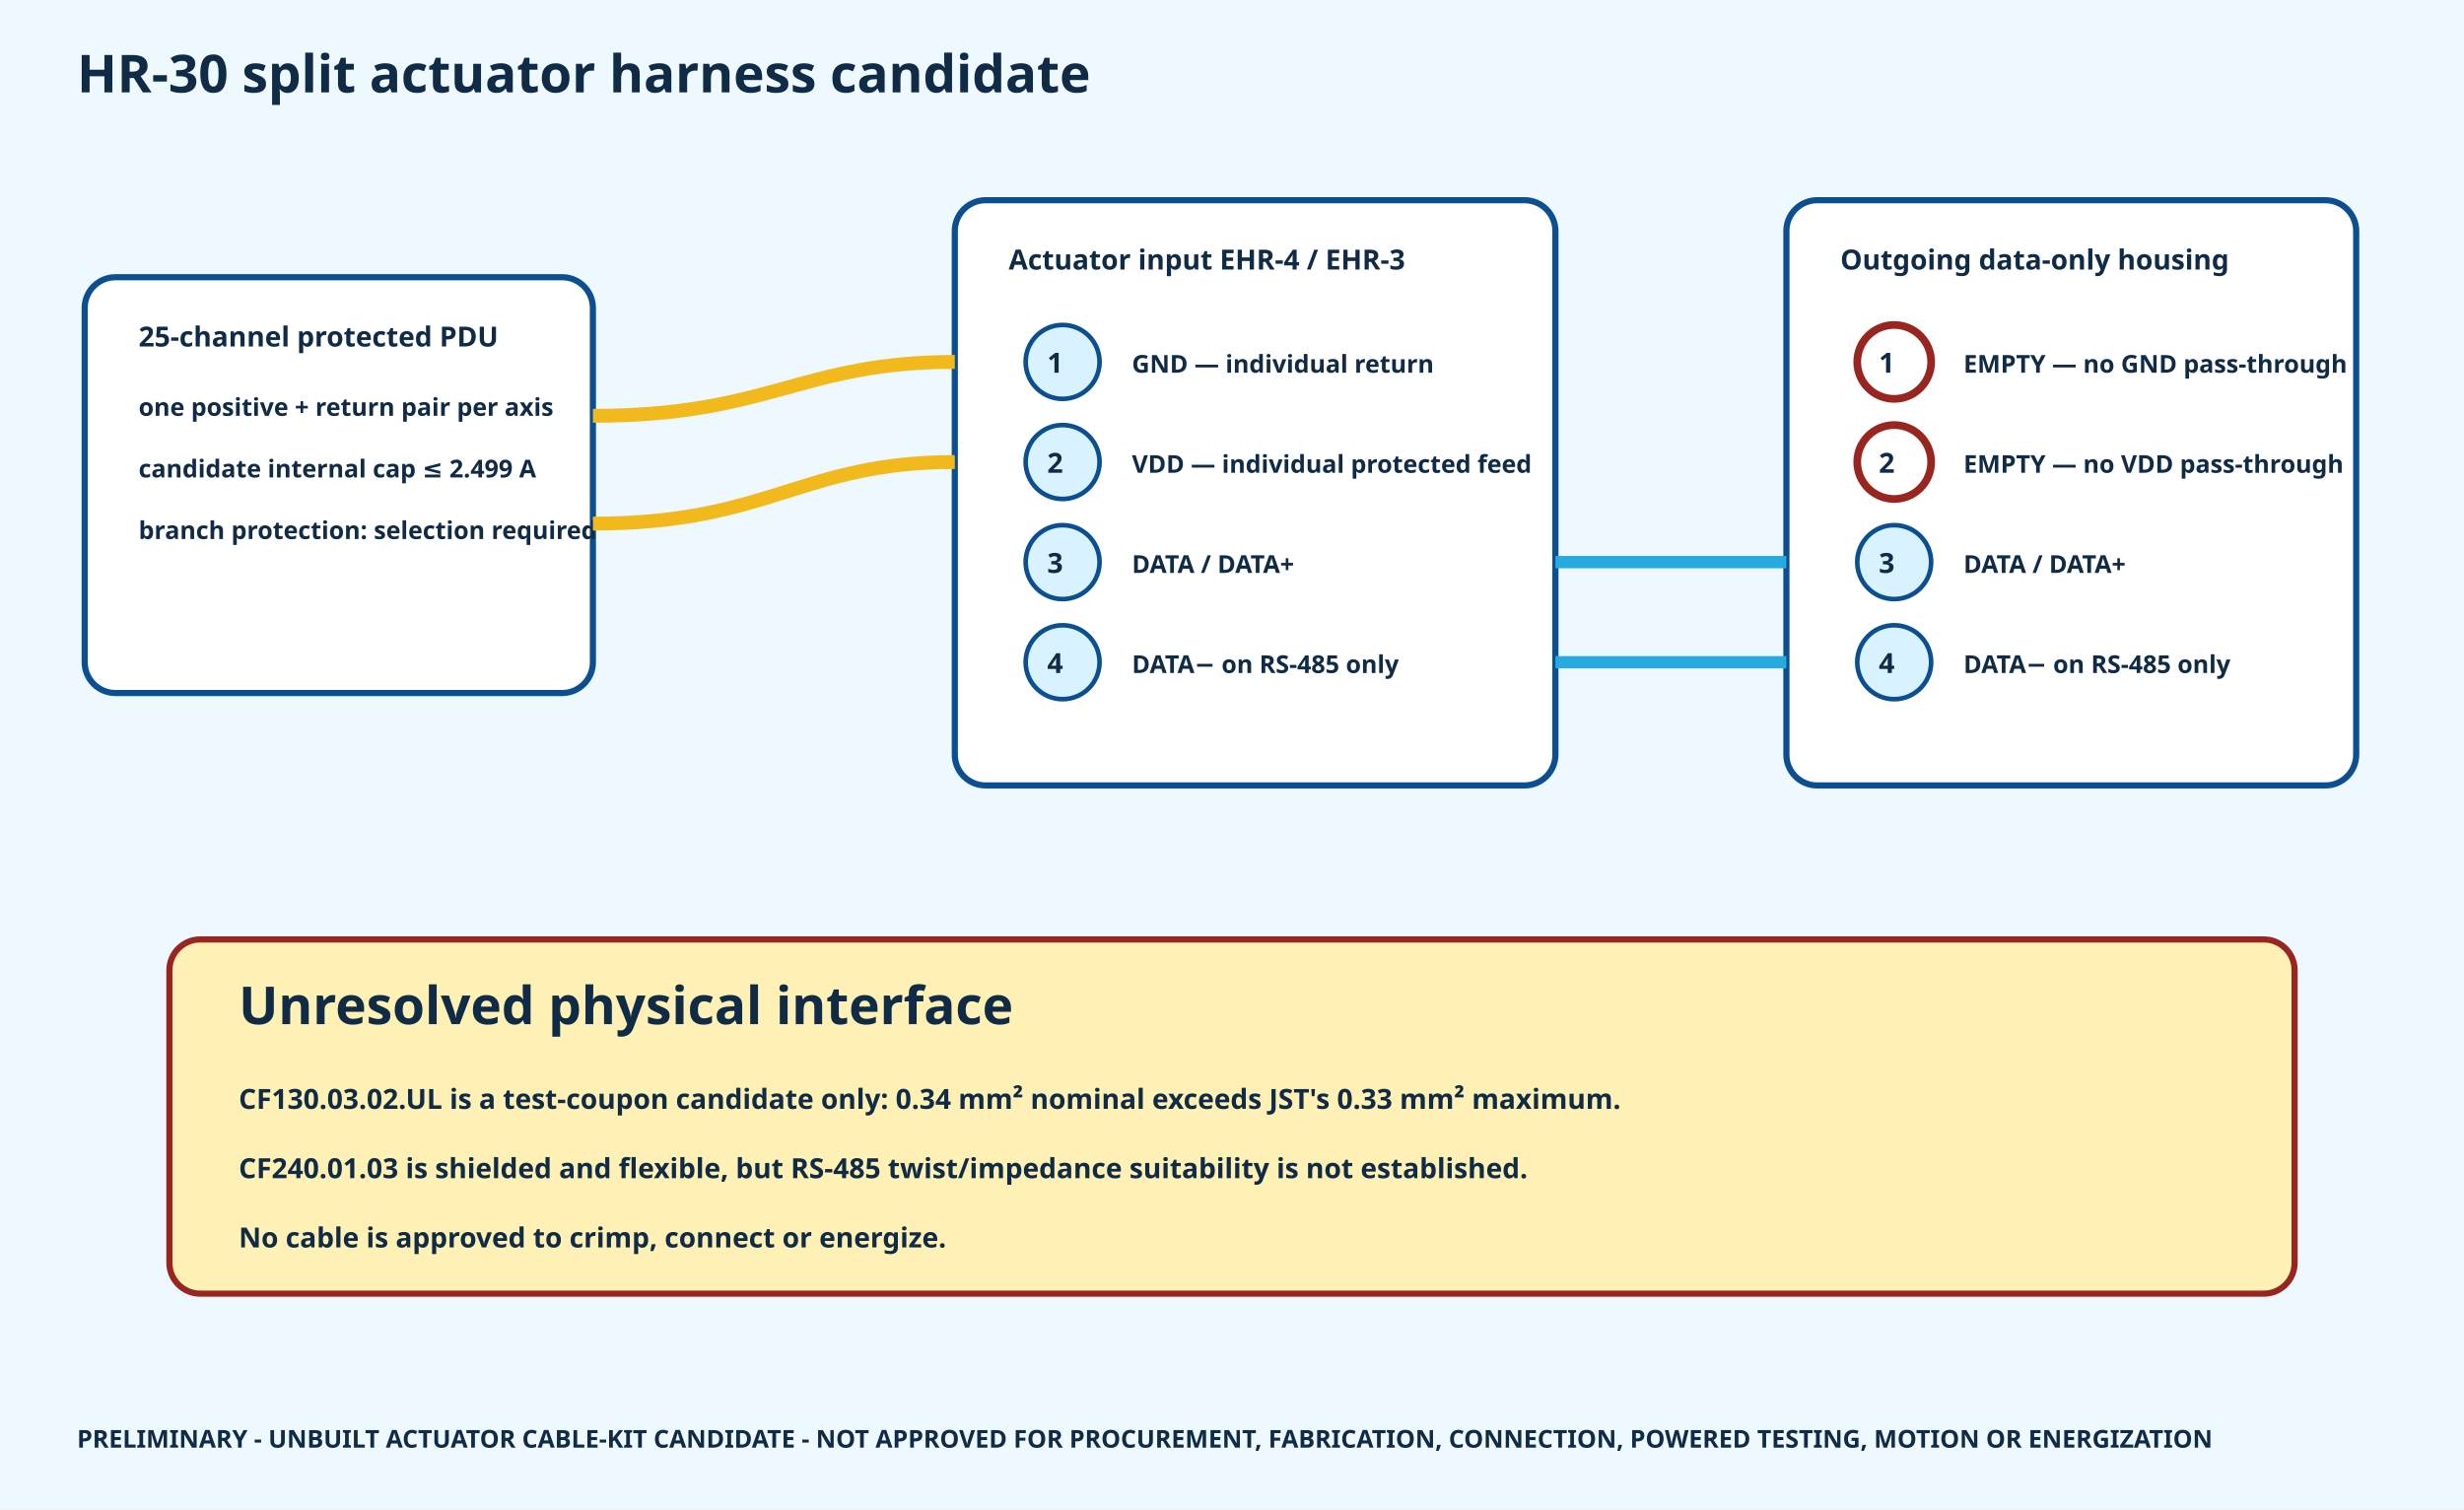
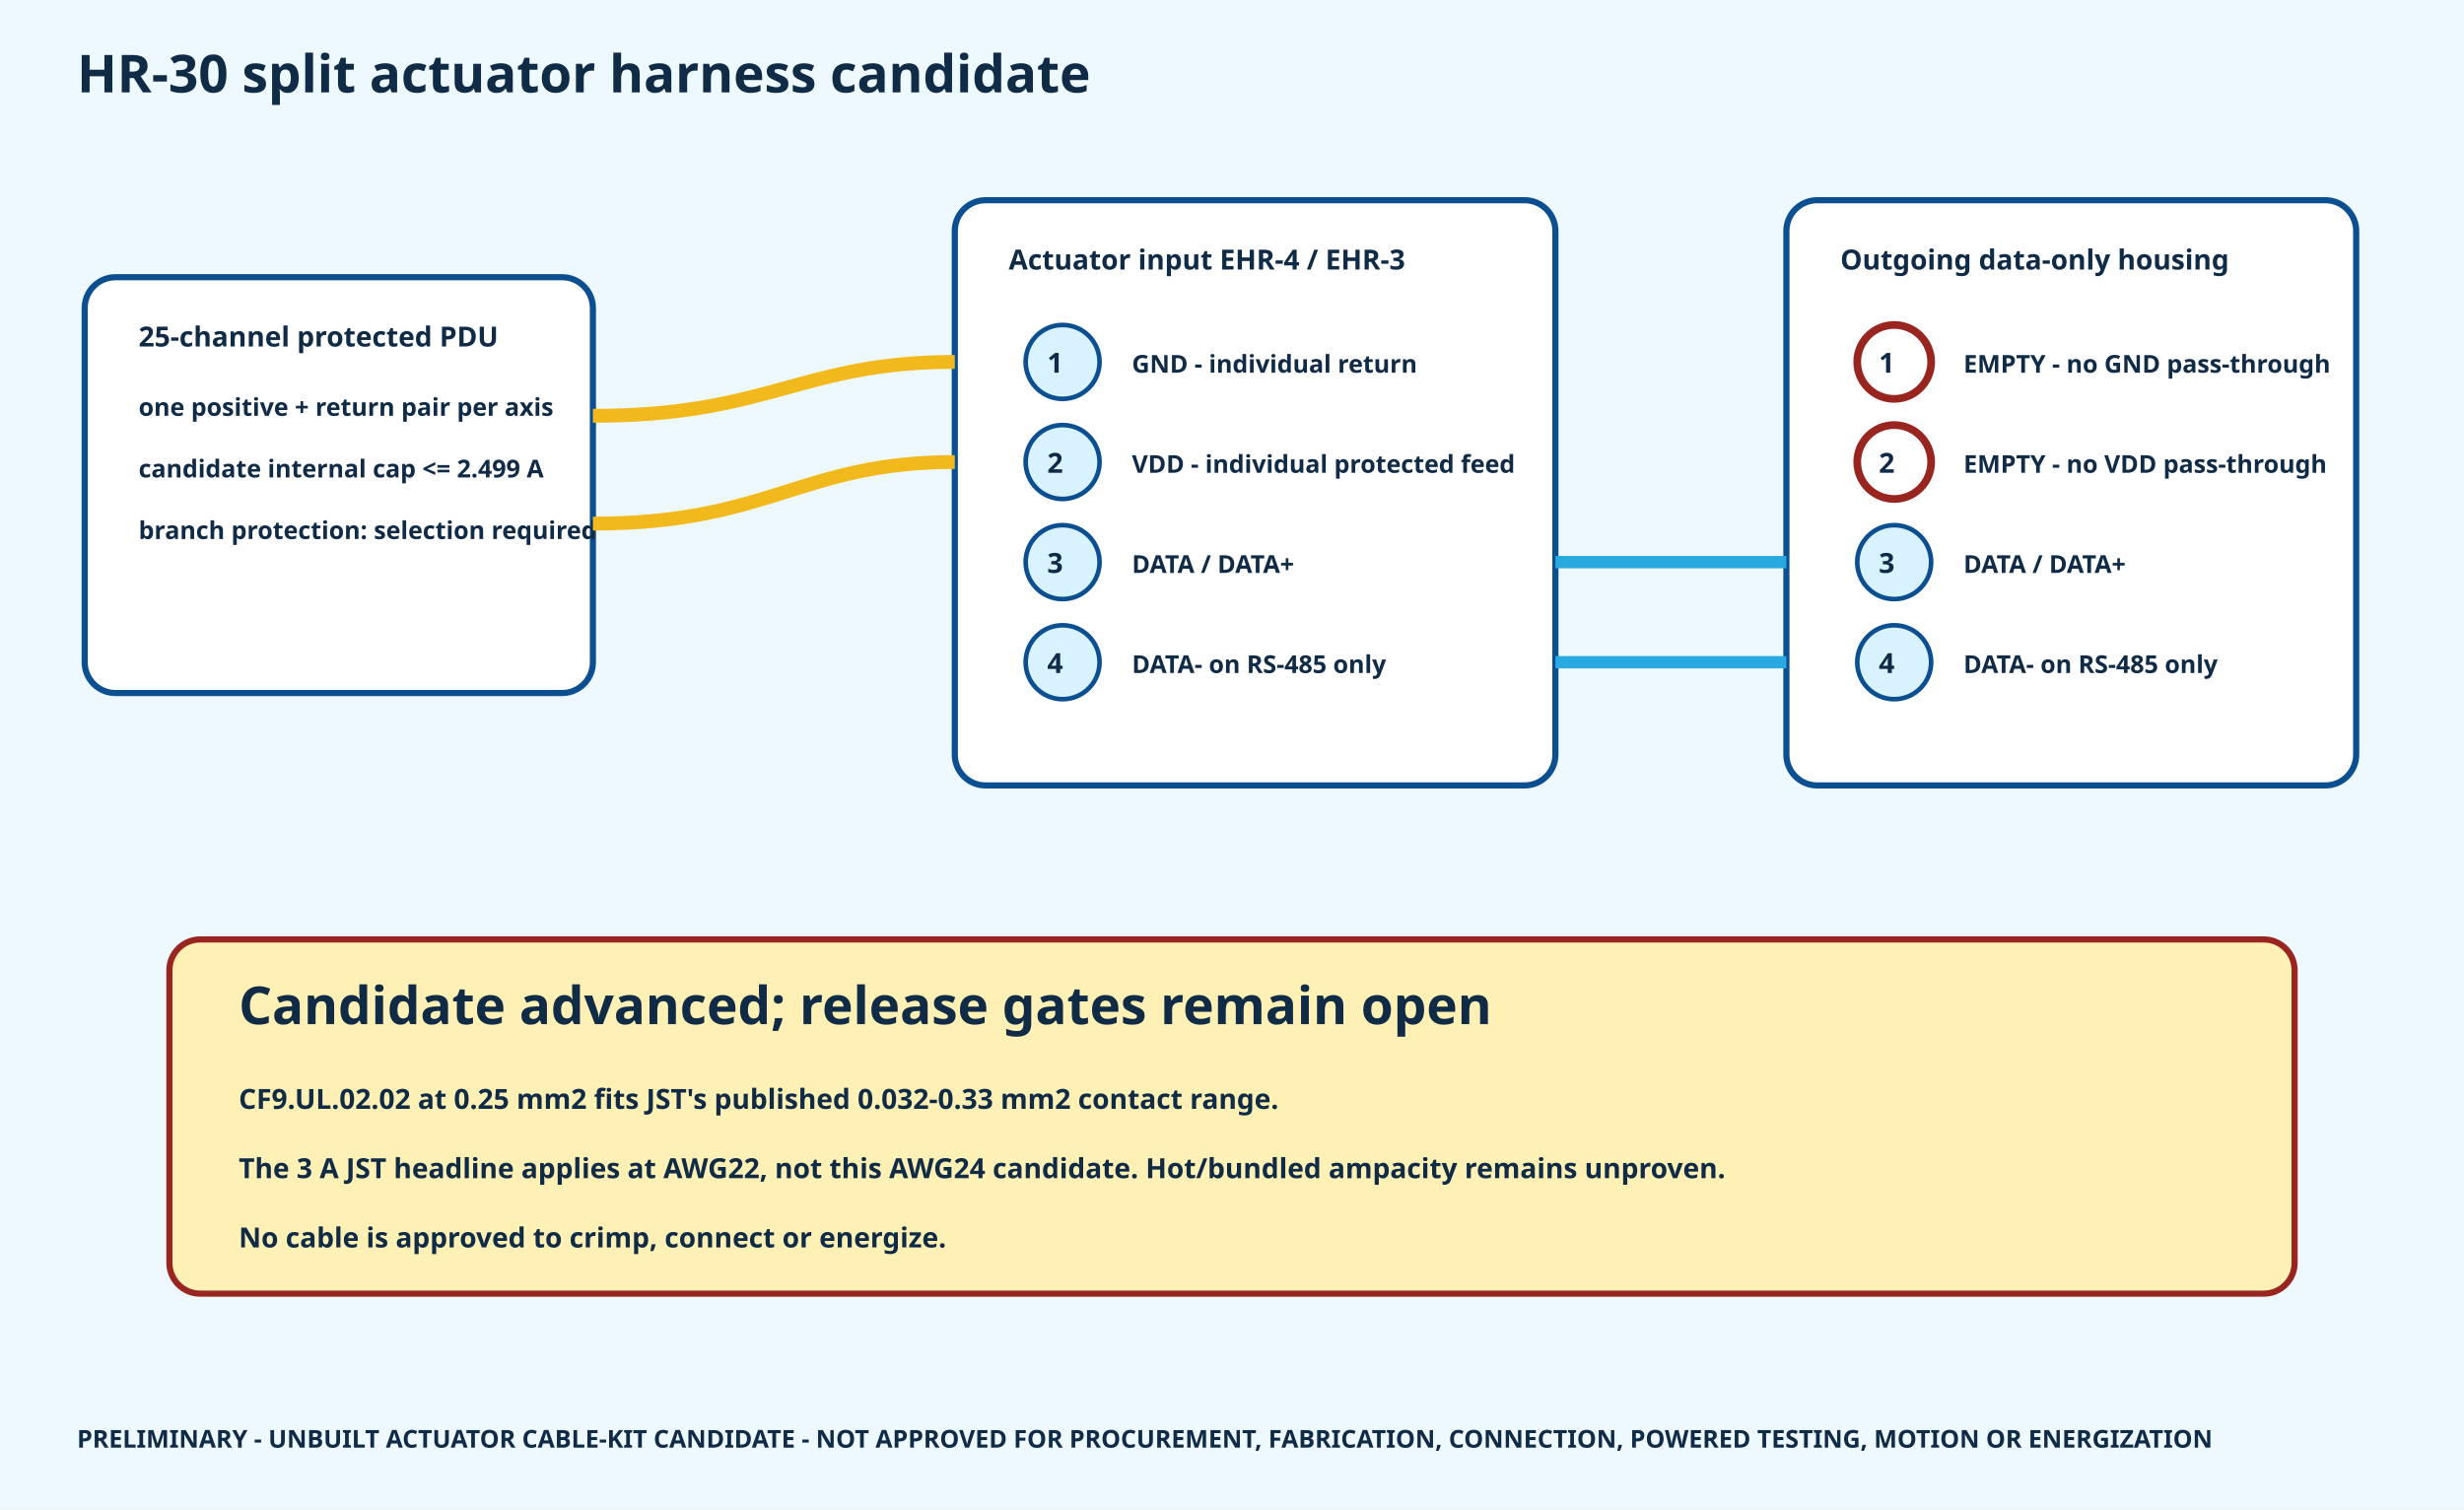
<svg xmlns="http://www.w3.org/2000/svg" width="1600" height="980" viewBox="0 0 1600 980" role="img" aria-labelledby="title desc">
  <style>text{font:600 18px system-ui;fill:#102b46}.h{font-size:34px;font-weight:900}.s{font-size:16px}.box{fill:#fff;stroke:#0b4f91;stroke-width:4}.data{stroke:#28a9df;stroke-width:8;fill:none}.power{stroke:#f2b91d;stroke-width:9;fill:none}.empty{fill:#fff;stroke:#982520;stroke-width:5}.pin{fill:#d9f2ff;stroke:#0b4f91;stroke-width:3}.warn{fill:#fff0b5;stroke:#982520;stroke-width:4}</style>
  <rect width="1600" height="980" fill="#eef8ff" />
  <text class="h" x="50" y="60">HR-30 split actuator harness candidate</text>
  <rect class="box" x="55" y="180" width="330" height="270" rx="20" />
  <text x="90" y="225">25-channel protected PDU</text>
  <text class="s" x="90" y="270">one positive + return pair per axis</text>
-   <text class="s" x="90" y="310">candidate internal cap ≤ 2.499 A</text>
+   <text class="s" x="90" y="310">candidate internal cap &lt;= 2.499 A</text>
  <text class="s" x="90" y="350">branch protection: selection required</text>
  <rect class="box" x="620" y="130" width="390" height="380" rx="20" />
  <text x="655" y="175">Actuator input EHR-4 / EHR-3</text>
  <circle class="pin" cx="690" cy="235" r="24" />
  <text x="680" y="242">1</text>
-   <text class="s" x="735" y="242">GND — individual return</text>
+   <text class="s" x="735" y="242">GND - individual return</text>
  <circle class="pin" cx="690" cy="300" r="24" />
  <text x="680" y="307">2</text>
-   <text class="s" x="735" y="307">VDD — individual protected feed</text>
+   <text class="s" x="735" y="307">VDD - individual protected feed</text>
  <circle class="pin" cx="690" cy="365" r="24" />
  <text x="680" y="372">3</text>
  <text class="s" x="735" y="372">DATA / DATA+</text>
  <circle class="pin" cx="690" cy="430" r="24" />
  <text x="680" y="437">4</text>
-   <text class="s" x="735" y="437">DATA− on RS-485 only</text>
+   <text class="s" x="735" y="437">DATA- on RS-485 only</text>
  <path class="power" d="M385 270 C500 270 520 235 620 235" />
  <path class="power" d="M385 340 C500 340 520 300 620 300" />
  <rect class="box" x="1160" y="130" width="370" height="380" rx="20" />
  <text x="1195" y="175">Outgoing data-only housing</text>
  <circle class="empty" cx="1230" cy="235" r="24" />
  <text x="1220" y="242">1</text>
-   <text class="s" x="1275" y="242">EMPTY — no GND pass-through</text>
+   <text class="s" x="1275" y="242">EMPTY - no GND pass-through</text>
  <circle class="empty" cx="1230" cy="300" r="24" />
  <text x="1220" y="307">2</text>
-   <text class="s" x="1275" y="307">EMPTY — no VDD pass-through</text>
+   <text class="s" x="1275" y="307">EMPTY - no VDD pass-through</text>
  <circle class="pin" cx="1230" cy="365" r="24" />
  <text x="1220" y="372">3</text>
  <text class="s" x="1275" y="372">DATA / DATA+</text>
  <circle class="pin" cx="1230" cy="430" r="24" />
  <text x="1220" y="437">4</text>
-   <text class="s" x="1275" y="437">DATA− on RS-485 only</text>
+   <text class="s" x="1275" y="437">DATA- on RS-485 only</text>
  <path class="data" d="M1010 365 L1160 365" />
  <path class="data" d="M1010 430 L1160 430" />
  <rect class="warn" x="110" y="610" width="1380" height="230" rx="20" />
-   <text class="h" x="155" y="665">Unresolved physical interface</text>
-   <text x="155" y="720">CF130.03.02.UL is a test-coupon candidate only: 0.34 mm² nominal exceeds JST's 0.33 mm² maximum.</text>
-   <text x="155" y="765">CF240.01.03 is shielded and flexible, but RS-485 twist/impedance suitability is not established.</text>
+   <text class="h" x="155" y="665">Candidate advanced; release gates remain open</text>
+   <text x="155" y="720">CF9.UL.02.02 at 0.25 mm2 fits JST's published 0.032-0.33 mm2 contact range.</text>
+   <text x="155" y="765">The 3 A JST headline applies at AWG22, not this AWG24 candidate. Hot/bundled ampacity remains unproven.</text>
  <text x="155" y="810">No cable is approved to crimp, connect or energize.</text>
  <text class="s" x="50" y="940">PRELIMINARY - UNBUILT ACTUATOR CABLE-KIT CANDIDATE - NOT APPROVED FOR PROCUREMENT, FABRICATION, CONNECTION, POWERED TESTING, MOTION OR ENERGIZATION</text>
</svg>
